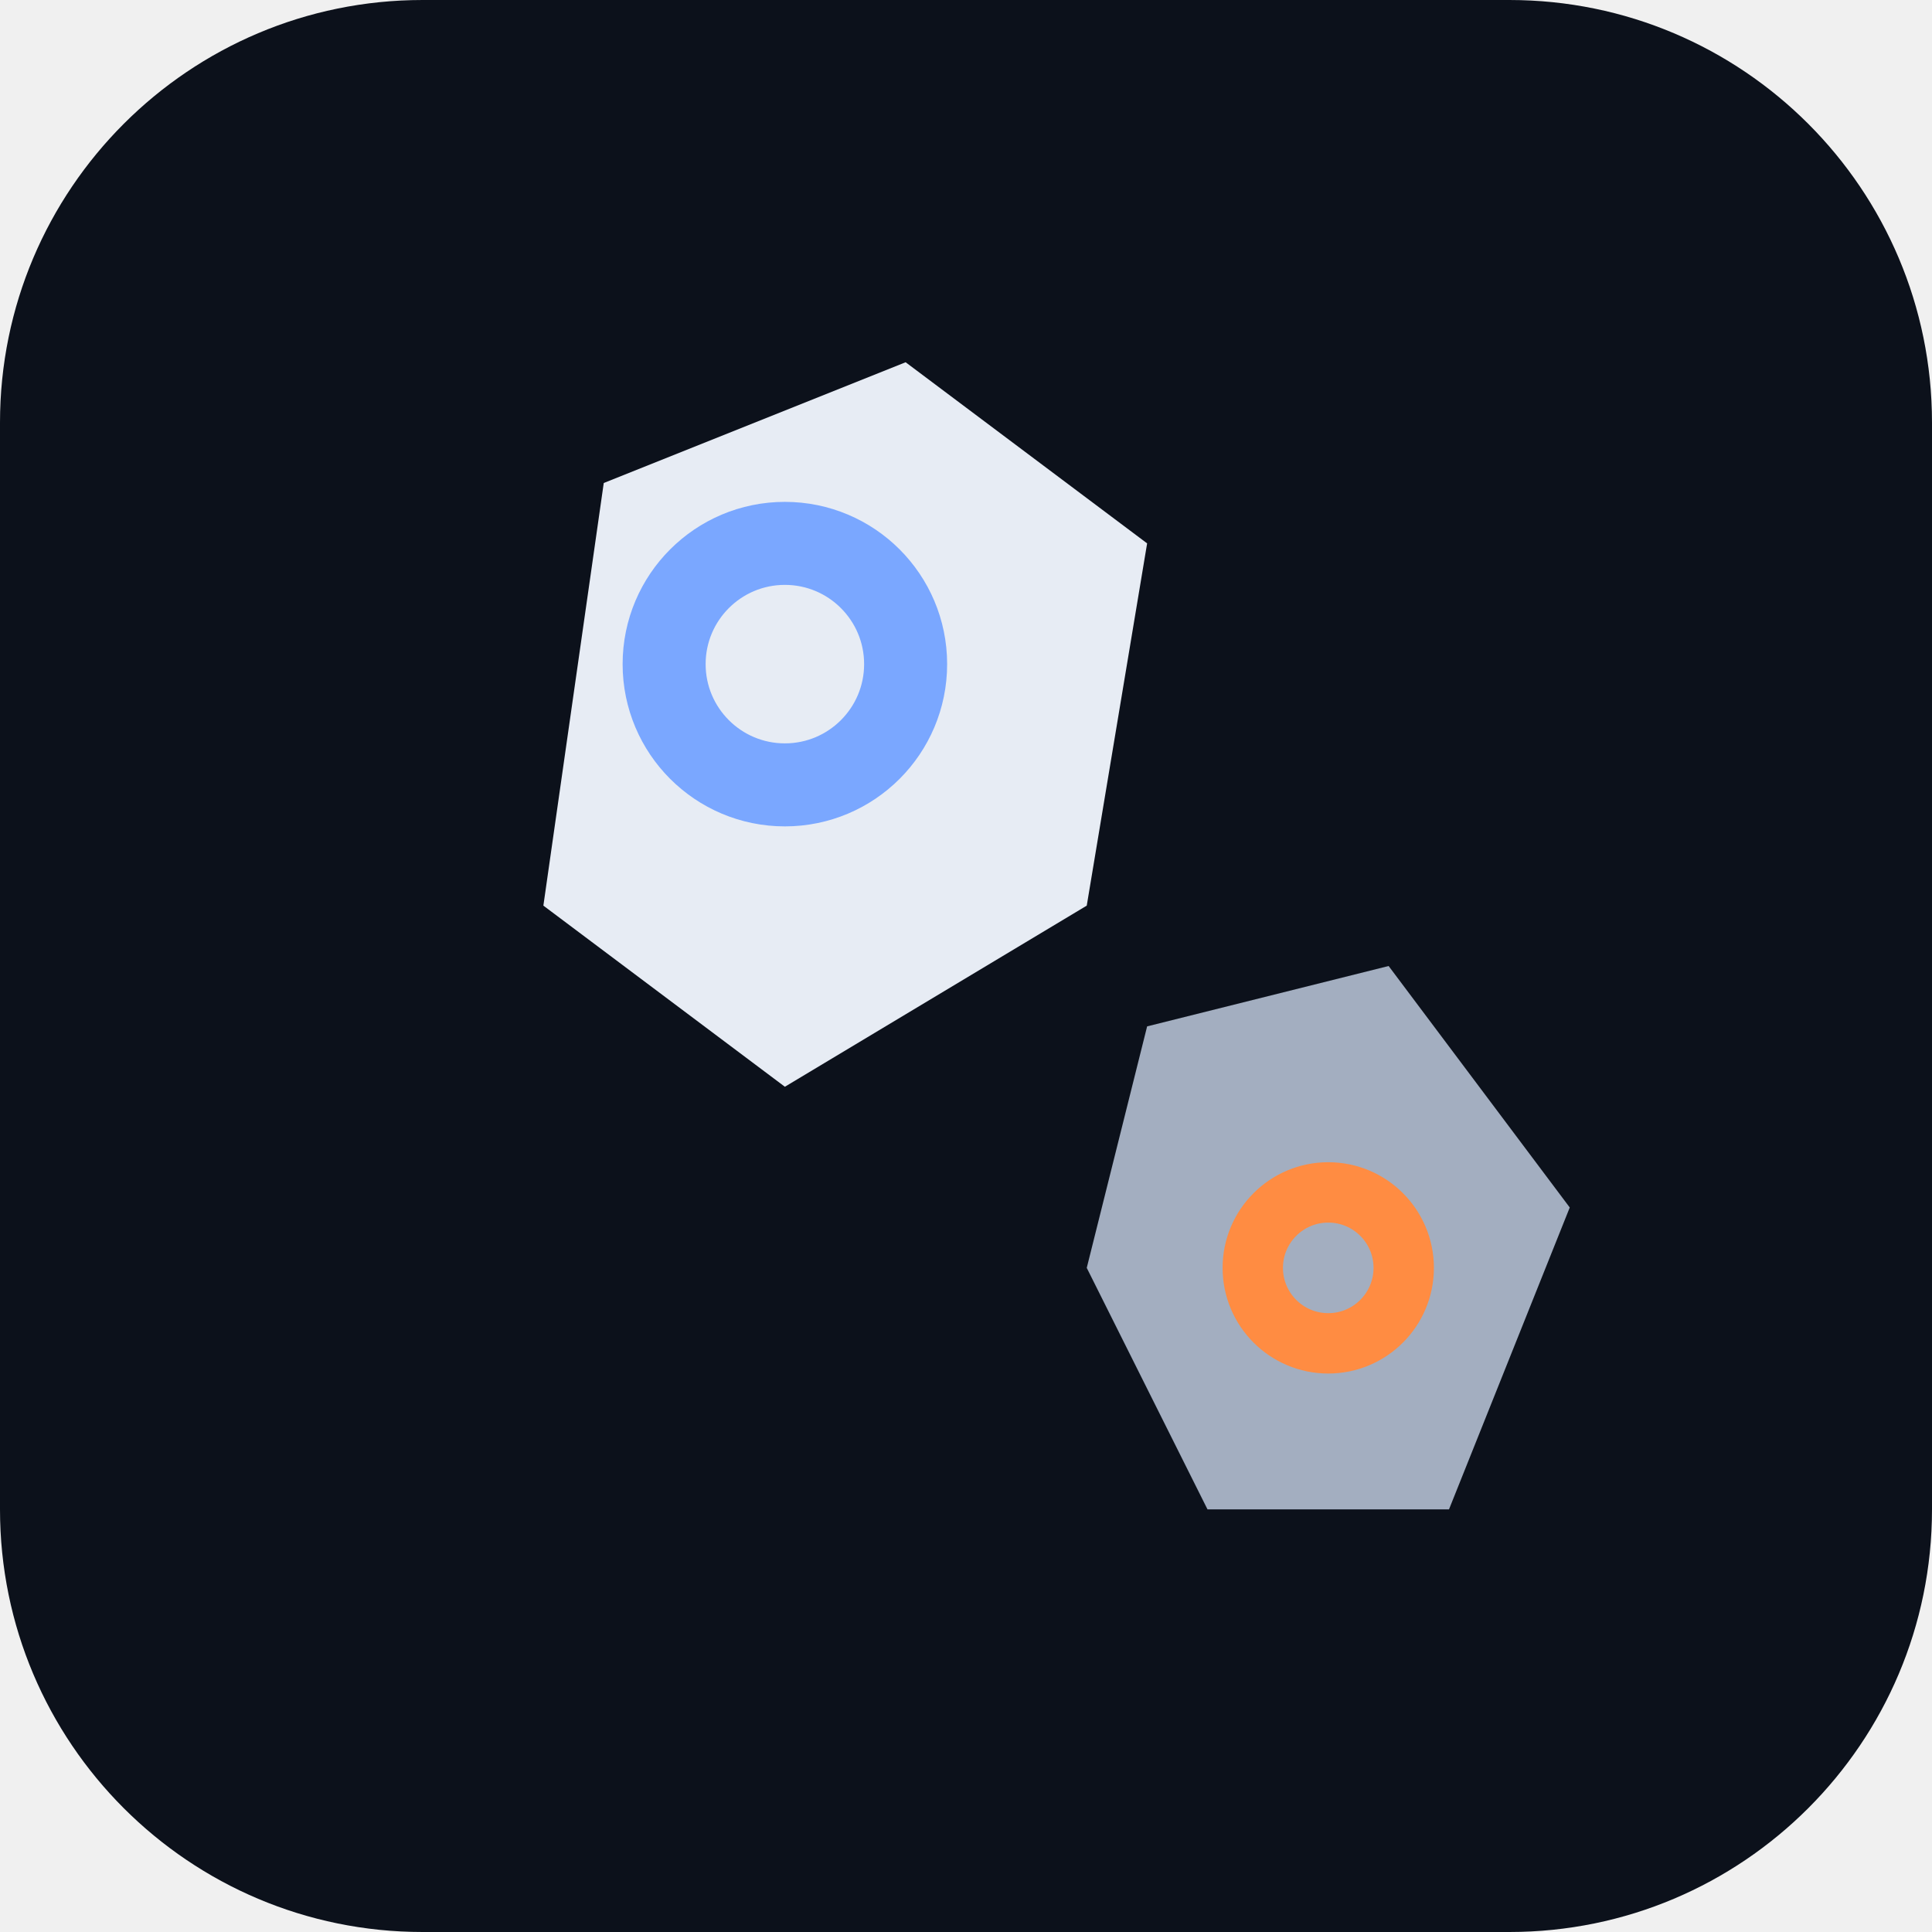
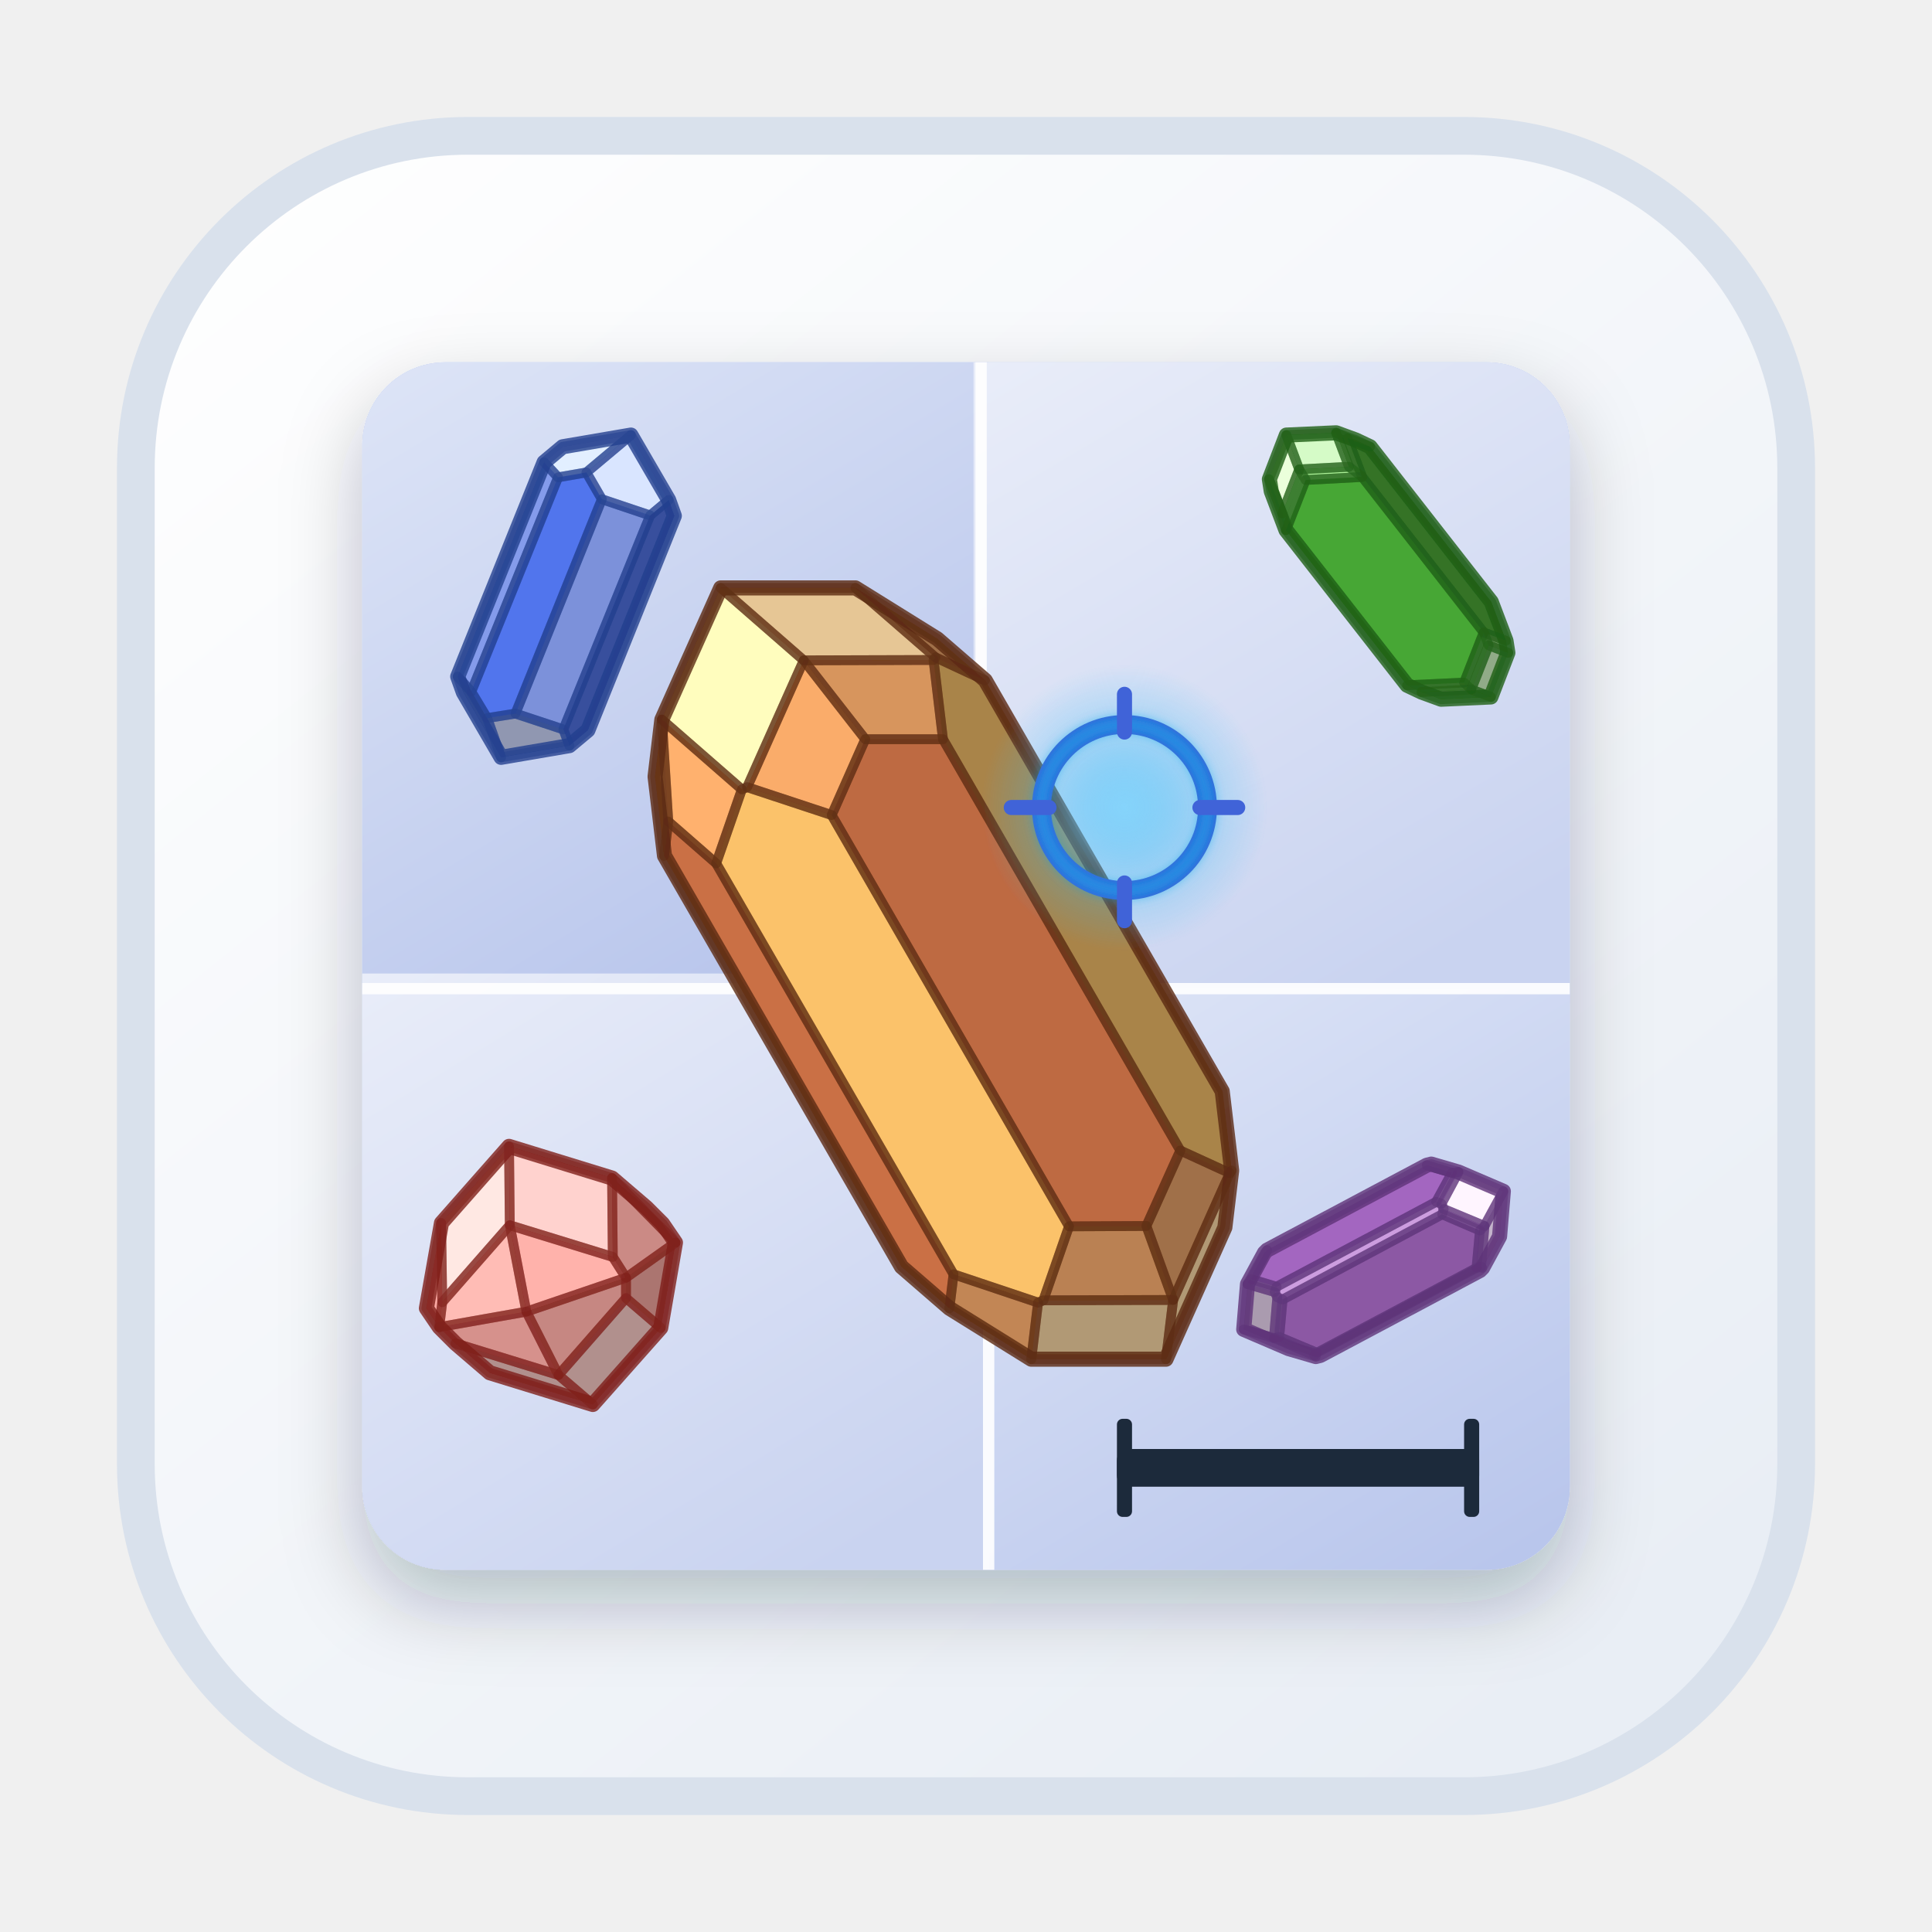
- <svg xmlns="http://www.w3.org/2000/svg" viewBox="0 0 1024 1024">
-   <rect width="1024" height="1024" rx="224" fill="#0c111b" />
-   <path d="M320 256l160-64 128 96-32 192-160 96-128-96z" fill="#e7ecf4" />
-   <path d="M608 544l128-32 96 128-64 160-128 0-64-128z" fill="#a3aec0" />
-   <circle cx="416" cy="352" r="64" fill="none" stroke="#7aa7ff" stroke-width="44" />
-   <circle cx="704" cy="672" r="40" fill="none" stroke="#ff8c42" stroke-width="32" />
+ <svg xmlns="http://www.w3.org/2000/svg" viewBox="0 0 512 512" role="img" aria-labelledby="title desc">
+   <defs>
+     <linearGradient id="tile" x2="0.8" y2="1">
+       <stop stop-color="#ffffff" />
+       <stop offset="1" stop-color="#e9eef5" />
+     </linearGradient>
+     <linearGradient id="paper" x2="0.8" y2="1">
+       <stop stop-color="#ffffff" />
+       <stop offset="1" stop-color="#f1f5f9" />
+     </linearGradient>
+     <linearGradient id="sem" x2="0.6" y2="1">
+       <stop stop-color="#dfe6f7" />
+       <stop offset="1" stop-color="#b9c6ec" />
+     </linearGradient>
+     <linearGradient id="sem2" x2="0.6" y2="1">
+       <stop stop-color="#e9edf9" />
+       <stop offset="1" stop-color="#c9d3f0" />
+     </linearGradient>
+     <linearGradient id="blue" x2="0.8" y2="1">
+       <stop stop-color="#a8b8f2" />
+       <stop offset="1" stop-color="#4063d8" />
+     </linearGradient>
+     <linearGradient id="orange" x2="0.8" y2="1">
+       <stop stop-color="#efa39d" />
+       <stop offset="1" stop-color="#cb3c33" />
+     </linearGradient>
+     <radialGradient id="spotglow" cx="0.5" cy="0.5" r="0.5">
+       <stop stop-color="#7dd3fc" stop-opacity="0.9" />
+       <stop offset="0.5" stop-color="#38bdf8" stop-opacity="0.35" />
+       <stop offset="1" stop-color="#38bdf8" stop-opacity="0" />
+     </radialGradient>
+     <filter id="shadow" x="-25%" y="-25%" width="150%" height="150%">
+       <feDropShadow dx="0" dy="9" stdDeviation="10" flood-color="#0f1b2d" flood-opacity="0.25" />
+     </filter>
+     <filter id="soft" x="-30%" y="-30%" width="160%" height="160%">
+       <feGaussianBlur stdDeviation="1.6" />
+     </filter>
+     <clipPath id="mosaic">
+       <rect x="96" y="96" width="320" height="320" rx="22" />
+     </clipPath>
+   </defs>
+   <rect x="36" y="36" width="440" height="440" rx="88" fill="url(#tile)" />
+   <rect x="36" y="36" width="440" height="440" rx="88" fill="none" stroke="#d9e1ec" stroke-width="10" />
+   <g filter="url(#shadow)">
+     <rect x="96" y="96" width="320" height="320" rx="22" fill="#b9c6ec" />
+     <g clip-path="url(#mosaic)">
+       <rect x="90" y="90" width="172" height="172" fill="url(#sem)" />
+       <rect x="258" y="96" width="172" height="170" fill="url(#sem2)" />
+       <rect x="94" y="258" width="170" height="172" fill="url(#sem2)" />
+       <rect x="262" y="262" width="172" height="172" fill="url(#sem)" />
+       <path d="M260 90 V262 M90 262 H262 M262 262 V430 M258 262 H430" fill="none" stroke="#ffffff" stroke-opacity="0.9" stroke-width="3" />
+     </g>
+     <polygon points="121.3,179.3 144.2,122.5 149.1,118.4 167.2,115.3 177.2,132.5 178.7,136.7 155.8,193.5 150.9,197.6 132.8,200.7 122.8,183.5" fill="#4063d8" />
+     <polygon points="147.9,126.5 144.2,122.5 121.3,179.3 124.9,183.3" fill="#849beb" />
+     <polygon points="172.3,136.6 159.5,132.3 136.6,189.1 149.3,193.3" fill="#7b91da" />
+     <polygon points="159.5,132.3 155.4,125.2 147.9,126.5 124.9,183.3 129.1,190.3 136.6,189.1" fill="#5174ed" />
+     <polygon points="178.7,136.7 177.2,132.5 172.3,136.6 149.3,193.3 150.9,197.6 155.8,193.5" fill="#39509d" />
+     <polygon points="155.4,125.2 167.2,115.3 149.1,118.4 144.2,122.5 147.9,126.5" fill="#e2efff" />
+     <polygon points="129.1,190.3 124.9,183.3 121.3,179.3 122.8,183.5 132.8,200.7" fill="#9097b1" />
+     <polygon points="150.9,197.6 149.3,193.3 136.6,189.1 129.1,190.3 132.8,200.7" fill="#9097b1" />
+     <polygon points="177.2,132.5 167.2,115.3 155.4,125.2 159.5,132.3 172.3,136.6" fill="#d9e5ff" />
+     <g fill="none" stroke="#24408f" stroke-opacity="0.55" stroke-width="2.6" stroke-linejoin="round">
+       <polygon points="147.9,126.5 144.2,122.5 121.3,179.3 124.9,183.3" />
+       <polygon points="172.3,136.6 159.5,132.3 136.6,189.1 149.3,193.3" />
+       <polygon points="159.5,132.3 155.4,125.2 147.9,126.5 124.9,183.3 129.1,190.3 136.6,189.1" />
+       <polygon points="178.7,136.7 177.2,132.5 172.3,136.6 149.3,193.3 150.9,197.6 155.8,193.5" />
+       <polygon points="155.4,125.2 167.2,115.3 149.1,118.4 144.2,122.5 147.9,126.5" />
+       <polygon points="129.1,190.3 124.9,183.3 121.3,179.3 122.8,183.5 132.8,200.7" />
+       <polygon points="150.9,197.6 149.3,193.3 136.6,189.1 129.1,190.3 132.8,200.7" />
+       <polygon points="177.2,132.5 167.2,115.3 155.4,125.2 159.5,132.3 172.3,136.6" />
+     </g>
+     <polygon points="121.3,179.3 144.2,122.5 149.1,118.4 167.2,115.3 177.2,132.5 178.7,136.7 155.8,193.5 150.9,197.6 132.8,200.7 122.8,183.5" fill="none" stroke="#24408f" stroke-width="4" stroke-linejoin="round" stroke-opacity="0.8" />
+     <polygon points="336.4,127.0 340.9,115.3 354.1,114.7 359.3,116.6 363.1,118.4 395.2,159.5 399.1,169.8 399.6,173.0 395.1,184.7 381.9,185.3 376.7,183.4 372.9,181.6 340.8,140.5 336.9,130.2" fill="#389826" />
+     <polygon points="363.1,118.4 357.1,116.1 361.0,126.4 393.2,167.6 399.1,169.8 395.2,159.5" fill="#347328" />
+     <polygon points="361.0,126.4 346.0,127.2 340.8,140.5 372.9,181.6 388.0,180.9 393.2,167.6" fill="#47a735" />
+     <polygon points="354.1,114.7 340.9,115.3 344.3,124.4 357.5,123.7" fill="#d5fbc7" />
+     <polygon points="389.9,182.7 376.7,183.4 381.9,185.3 395.1,184.7" fill="#91ab88" />
+     <polygon points="344.3,124.4 340.9,115.3 336.3,127.0 339.8,136.1" fill="#ebffdb" />
+     <polygon points="399.7,173.0 394.5,171.0 389.9,182.7 395.1,184.7" fill="#91ab88" />
+     <polygon points="357.1,116.1 354.1,114.7 357.5,123.7 361.0,126.4" fill="#86b976" />
+     <polygon points="363.1,118.4 359.3,116.6 354.1,114.7 357.1,116.1" fill="#719c65" />
+     <polygon points="388.0,180.9 372.9,181.6 376.7,183.4 389.9,182.7" fill="#8dc37d" />
+     <polygon points="340.8,140.5 339.8,136.1 336.3,127.0 336.9,130.2" fill="#a3e490" />
+     <polygon points="393.2,167.6 388.0,180.9 389.9,182.7 394.5,171.0" fill="#83b574" />
+     <polygon points="346.0,127.2 344.3,124.4 339.8,136.1 340.8,140.5" fill="#b6ffa1" />
+     <polygon points="361.0,126.4 357.5,123.7 344.3,124.4 346.0,127.2" fill="#acf198" />
+     <polygon points="399.1,169.8 393.2,167.6 394.5,171.0 399.7,173.0" fill="#719c65" />
+     <g fill="none" stroke="#1f5f16" stroke-opacity="0.55" stroke-width="2.6" stroke-linejoin="round">
+       <polygon points="363.1,118.4 357.1,116.1 361.0,126.4 393.2,167.6 399.1,169.8 395.2,159.5" />
+       <polygon points="361.0,126.4 346.0,127.2 340.8,140.5 372.9,181.6 388.0,180.9 393.2,167.6" />
+       <polygon points="354.1,114.7 340.9,115.3 344.3,124.4 357.5,123.7" />
+       <polygon points="389.9,182.7 376.7,183.4 381.9,185.3 395.1,184.7" />
+       <polygon points="344.3,124.4 340.9,115.3 336.3,127.0 339.8,136.1" />
+       <polygon points="399.7,173.0 394.5,171.0 389.9,182.7 395.1,184.7" />
+       <polygon points="357.1,116.1 354.1,114.7 357.5,123.7 361.0,126.4" />
+       <polygon points="363.1,118.4 359.3,116.6 354.1,114.7 357.1,116.1" />
+       <polygon points="388.0,180.9 372.9,181.6 376.7,183.4 389.9,182.7" />
+       <polygon points="340.8,140.5 339.8,136.1 336.3,127.0 336.9,130.2" />
+       <polygon points="393.2,167.6 388.0,180.9 389.9,182.7 394.5,171.0" />
+       <polygon points="346.0,127.2 344.3,124.4 339.8,136.1 340.8,140.5" />
+       <polygon points="361.0,126.4 357.5,123.7 344.3,124.4 346.0,127.2" />
+       <polygon points="399.1,169.8 393.2,167.6 394.5,171.0 399.7,173.0" />
+     </g>
+     <polygon points="336.4,127.0 340.9,115.3 354.1,114.7 359.3,116.6 363.1,118.4 395.2,159.5 399.1,169.8 399.6,173.0 395.1,184.7 381.9,185.3 376.7,183.4 372.9,181.6 340.8,140.5 336.9,130.2" fill="none" stroke="#1f5f16" stroke-width="4" stroke-linejoin="round" stroke-opacity="0.8" />
+     <polygon points="329.6,352.3 330.6,340.3 335.1,332.0 335.8,331.3 378.1,308.8 379.3,308.5 386.5,310.6 398.4,315.7 397.4,327.7 392.9,336.0 392.2,336.7 349.9,359.2 348.7,359.5 341.5,357.4" fill="#9558b2" />
+     <polygon points="382.2,321.8 382.6,320.4 382.0,319.0 380.6,318.5 338.3,341.0 337.8,342.4 338.5,343.8 339.9,344.4" fill="#cc9ddf" />
+     <polygon points="392.2,336.7 392.8,336.0 392.5,335.7 391.3,336.0 349.0,358.5 348.3,359.2 348.7,359.5 349.9,359.2" fill="#896b95" />
+     <polygon points="380.6,318.5 384.8,310.8 378.1,308.8 335.8,331.3 331.6,339.0 338.3,341.0" fill="#a366c0" />
+     <polygon points="391.3,336.0 392.2,326.1 382.2,321.8 339.9,344.4 339.0,354.3 349.0,358.5" fill="#8c58a4" />
+     <polygon points="393.4,324.9 398.4,315.7 386.5,310.6 382.0,319.0 382.6,320.4" fill="#fff5ff" />
+     <polygon points="337.6,354.6 338.5,343.8 337.8,342.4 330.6,340.3 329.6,352.3" fill="#aa9baf" />
+     <polygon points="341.5,357.4 348.7,359.5 348.3,359.2 337.6,354.6 329.6,352.3" fill="#a496a9" />
+     <polygon points="397.4,327.7 398.4,315.7 393.4,324.9 392.5,335.7 392.8,336.0" fill="#c4b3cb" />
+     <polygon points="384.8,310.8 386.5,310.6 379.3,308.5 378.1,308.8" fill="#dfbced" />
+     <polygon points="382.0,319.0 386.5,310.6 384.8,310.8 380.6,318.5" fill="#f3cdff" />
+     <polygon points="339.0,354.3 339.9,344.4 338.5,343.8 337.6,354.6" fill="#ac92b7" />
+     <polygon points="392.2,326.1 393.4,324.9 382.6,320.4 382.2,321.8" fill="#e1bef0" />
+     <polygon points="392.5,335.7 393.4,324.9 392.2,326.1 391.3,336.0" fill="#bb9ec6" />
+     <polygon points="348.3,359.2 349.0,358.5 339.0,354.3 337.6,354.6" fill="#957e9e" />
+     <polygon points="331.6,339.0 335.8,331.3 335.2,332.0 330.6,340.3" fill="#aa90b5" />
+     <polygon points="337.8,342.4 338.3,341.0 331.6,339.0 330.6,340.3" fill="#bea1cb" />
+     <g fill="none" stroke="#5e3378" stroke-opacity="0.55" stroke-width="2.6" stroke-linejoin="round">
+       <polygon points="382.2,321.8 382.6,320.4 382.0,319.0 380.6,318.5 338.3,341.0 337.8,342.4 338.5,343.8 339.9,344.4" />
+       <polygon points="392.2,336.7 392.8,336.0 392.5,335.7 391.3,336.0 349.0,358.5 348.3,359.2 348.7,359.5 349.9,359.2" />
+       <polygon points="380.6,318.5 384.8,310.8 378.1,308.8 335.8,331.3 331.6,339.0 338.3,341.0" />
+       <polygon points="391.3,336.0 392.2,326.1 382.2,321.8 339.9,344.4 339.0,354.3 349.0,358.5" />
+       <polygon points="393.4,324.9 398.4,315.7 386.5,310.6 382.0,319.0 382.6,320.4" />
+       <polygon points="337.6,354.6 338.5,343.8 337.8,342.4 330.6,340.3 329.6,352.3" />
+       <polygon points="341.5,357.4 348.7,359.5 348.3,359.2 337.6,354.6 329.6,352.3" />
+       <polygon points="397.4,327.7 398.4,315.7 393.4,324.9 392.5,335.7 392.8,336.0" />
+       <polygon points="384.8,310.8 386.5,310.6 379.3,308.5 378.1,308.8" />
+       <polygon points="382.0,319.0 386.5,310.6 384.8,310.8 380.6,318.5" />
+       <polygon points="339.0,354.3 339.9,344.4 338.5,343.8 337.6,354.6" />
+       <polygon points="392.2,326.1 393.4,324.9 382.6,320.4 382.2,321.8" />
+       <polygon points="392.5,335.7 393.4,324.9 392.2,326.1 391.3,336.0" />
+       <polygon points="348.3,359.2 349.0,358.5 339.0,354.3 337.6,354.6" />
+       <polygon points="331.6,339.0 335.8,331.3 335.2,332.0 330.6,340.3" />
+       <polygon points="337.8,342.4 338.3,341.0 331.6,339.0 330.6,340.3" />
+     </g>
+     <polygon points="329.6,352.3 330.6,340.3 335.1,332.0 335.8,331.3 378.1,308.8 379.3,308.5 386.5,310.6 398.4,315.7 397.4,327.7 392.9,336.0 392.2,336.7 349.9,359.2 348.7,359.5 341.5,357.4" fill="none" stroke="#5e3378" stroke-width="4" stroke-linejoin="round" stroke-opacity="0.8" />
+     <polygon points="113.0,346.7 117.0,324.1 134.9,303.8 162.2,312.2 171.3,320.0 175.6,324.3 179.0,329.3 175.1,351.9 157.1,372.2 129.8,363.8 120.7,356.0 116.4,351.7" fill="#cb3c33" />
+     <polygon points="135.1,324.7 134.9,303.8 116.9,324.1 117.2,345.1" fill="#ffe8e3" />
+     <polygon points="148.0,364.4 120.7,356.0 129.8,363.8 157.1,372.2" fill="#b1908d" />
+     <polygon points="175.1,351.9 165.9,344.0 148.0,364.4 157.1,372.2" fill="#b1908d" />
+     <polygon points="162.2,312.2 134.9,303.8 135.1,324.7 162.4,333.1" fill="#ffd2ce" />
+     <polygon points="116.4,351.7 117.2,345.1 116.9,324.1 113.0,346.7" fill="#faa8a2" />
+     <polygon points="139.5,347.6 116.4,351.7 120.7,356.0 148.0,364.4" fill="#d6918c" />
+     <polygon points="139.5,347.6 135.1,324.7 117.2,345.1 116.4,351.7" fill="#ffbcb5" />
+     <polygon points="179.0,329.3 165.9,338.6 165.9,344.0 175.1,351.9" fill="#ab7470" />
+     <polygon points="165.9,338.6 162.4,333.1 135.1,324.7 139.5,347.6" fill="#ffb2ab" />
+     <polygon points="179.0,329.3 162.2,312.2 162.4,333.1 165.9,338.6" fill="#cb8a85" />
+     <polygon points="175.6,324.3 171.3,320.0 162.2,312.2 179.0,329.3" fill="#ab7470" />
+     <polygon points="165.9,338.6 139.5,347.6 148.0,364.4 165.9,344.0" fill="#c68782" />
+     <g fill="none" stroke="#7f1f1a" stroke-opacity="0.55" stroke-width="2.6" stroke-linejoin="round">
+       <polygon points="135.1,324.7 134.9,303.8 116.9,324.1 117.2,345.1" />
+       <polygon points="148.0,364.4 120.7,356.0 129.8,363.8 157.1,372.2" />
+       <polygon points="175.1,351.9 165.9,344.0 148.0,364.4 157.1,372.2" />
+       <polygon points="162.2,312.2 134.9,303.8 135.1,324.7 162.4,333.1" />
+       <polygon points="116.4,351.7 117.2,345.1 116.9,324.1 113.0,346.7" />
+       <polygon points="139.5,347.6 116.4,351.7 120.7,356.0 148.0,364.4" />
+       <polygon points="139.5,347.6 135.1,324.7 117.2,345.1 116.4,351.7" />
+       <polygon points="179.0,329.3 165.9,338.6 165.9,344.0 175.1,351.9" />
+       <polygon points="165.9,338.6 162.4,333.1 135.1,324.7 139.5,347.6" />
+       <polygon points="179.0,329.3 162.2,312.2 162.4,333.1 165.9,338.6" />
+       <polygon points="175.6,324.3 171.3,320.0 162.2,312.2 179.0,329.3" />
+       <polygon points="165.9,338.6 139.5,347.6 148.0,364.4 165.9,344.0" />
+     </g>
+     <polygon points="113.0,346.7 117.0,324.1 134.9,303.8 162.2,312.2 171.3,320.0 175.6,324.3 179.0,329.3 175.1,351.9 157.1,372.2 129.8,363.8 120.7,356.0 116.4,351.7" fill="none" stroke="#7f1f1a" stroke-width="4" stroke-linejoin="round" stroke-opacity="0.8" />
+     <polygon points="173.6,205.8 175.4,190.7 191.0,155.8 226.7,155.8 248.4,169.3 261.1,180.3 323.9,289.2 326.4,310.2 324.6,325.3 309.0,360.2 273.3,360.2 251.6,346.7 238.9,335.7 176.1,226.8" fill="#c8683a" />
+     <polygon points="261.0,180.3 247.9,174.2 247.4,174.9 249.9,195.9 312.8,304.9 325.9,310.9 326.4,310.2 324.0,289.2" fill="#a9844a" />
+     <polygon points="220.4,216.0 198.0,208.6 196.6,209.2 189.8,228.8 252.7,337.7 275.1,345.2 276.5,344.6 283.3,325.0" fill="#fbc26a" />
+     <polygon points="189.8,228.8 177.1,217.7 176.0,226.8 239.0,335.7 251.6,346.7 252.7,337.7" fill="#ca7045" />
+     <polygon points="249.9,195.9 229.3,195.9 220.4,216.0 283.3,325.0 303.8,324.9 312.8,304.9" fill="#be6a42" />
+     <polygon points="226.7,155.8 191.0,155.8 213.0,175.0 247.4,174.9 247.9,174.2" fill="#e6c695" />
+     <polygon points="310.9,344.5 276.5,344.6 275.1,345.2 273.3,360.2 309.0,360.2" fill="#b19974" />
+     <polygon points="213.0,175.0 191.0,155.8 175.4,190.7 196.6,209.2 198.0,208.6" fill="#fffdbe" />
+     <polygon points="324.6,325.3 326.4,310.2 325.9,310.9 310.9,344.5 309.0,360.2" fill="#b19974" />
+     <polygon points="248.4,169.3 226.7,155.8 247.9,174.2 261.0,180.3" fill="#a07048" />
+     <polygon points="177.1,217.7 175.4,190.7 173.6,205.8 176.0,226.8" fill="#e69f63" />
+     <polygon points="303.8,324.9 283.3,325.0 276.5,344.6 310.9,344.5" fill="#ba8152" />
+     <polygon points="196.6,209.2 175.4,190.7 177.1,217.7 189.8,228.8" fill="#ffb16e" />
+     <polygon points="325.9,310.9 312.8,304.9 303.8,324.9 310.9,344.5" fill="#a07048" />
+     <polygon points="229.3,195.9 213.0,175.0 198.0,208.6 220.4,216.0" fill="#faac6b" />
+     <polygon points="247.4,174.9 213.0,175.0 229.3,195.9 249.9,195.9" fill="#d7955d" />
+     <polygon points="275.1,345.2 252.7,337.7 251.6,346.7 273.3,360.2" fill="#c28655" />
+     <g fill="none" stroke="#5b2a12" stroke-opacity="0.55" stroke-width="2.6" stroke-linejoin="round">
+       <polygon points="261.0,180.3 247.9,174.2 247.4,174.9 249.9,195.9 312.8,304.9 325.9,310.9 326.4,310.2 324.0,289.2" />
+       <polygon points="220.4,216.0 198.0,208.6 196.6,209.2 189.8,228.8 252.7,337.7 275.1,345.2 276.5,344.6 283.3,325.0" />
+       <polygon points="189.8,228.8 177.1,217.7 176.0,226.8 239.0,335.7 251.6,346.7 252.7,337.7" />
+       <polygon points="249.9,195.9 229.3,195.9 220.4,216.0 283.3,325.0 303.8,324.9 312.8,304.9" />
+       <polygon points="226.7,155.8 191.0,155.8 213.0,175.0 247.4,174.9 247.9,174.2" />
+       <polygon points="310.9,344.5 276.5,344.6 275.1,345.2 273.3,360.2 309.0,360.2" />
+       <polygon points="213.0,175.0 191.0,155.8 175.4,190.7 196.6,209.2 198.0,208.6" />
+       <polygon points="324.6,325.3 326.4,310.2 325.9,310.9 310.9,344.5 309.0,360.2" />
+       <polygon points="248.4,169.3 226.7,155.8 247.9,174.2 261.0,180.3" />
+       <polygon points="177.1,217.7 175.4,190.7 173.6,205.8 176.0,226.8" />
+       <polygon points="303.8,324.9 283.3,325.0 276.5,344.6 310.9,344.5" />
+       <polygon points="196.6,209.2 175.4,190.7 177.1,217.7 189.8,228.8" />
+       <polygon points="325.9,310.9 312.8,304.9 303.8,324.9 310.9,344.5" />
+       <polygon points="229.3,195.9 213.0,175.0 198.0,208.6 220.4,216.0" />
+       <polygon points="247.4,174.9 213.0,175.0 229.3,195.9 249.9,195.9" />
+       <polygon points="275.1,345.2 252.7,337.7 251.6,346.7 273.3,360.2" />
+     </g>
+     <polygon points="173.6,205.8 175.4,190.7 191.0,155.8 226.7,155.8 248.4,169.3 261.1,180.3 323.9,289.2 326.4,310.2 324.6,325.3 309.0,360.2 273.3,360.2 251.6,346.7 238.9,335.7 176.1,226.8" fill="none" stroke="#5b2a12" stroke-width="4" stroke-linejoin="round" stroke-opacity="0.8" />
+     <circle cx="298" cy="214" r="38" fill="url(#spotglow)" />
+     <circle cx="298" cy="214" r="22" fill="none" stroke="#4063d8" stroke-width="5" />
+     <circle cx="298" cy="214" r="22" fill="none" stroke="#0ea5e9" stroke-width="2.5" filter="url(#soft)" />
+     <path d="M298 184 V194 M298 234 V244 M268 214 H278 M318 214 H328" stroke="#4063d8" stroke-width="4" stroke-linecap="round" />
+     <rect x="296" y="384" width="96" height="10" rx="3" fill="#1e293b" />
+     <rect x="296" y="376" width="4" height="26" rx="1.5" fill="#1e293b" />
+     <rect x="388" y="376" width="4" height="26" rx="1.5" fill="#1e293b" />
+   </g>
</svg>
